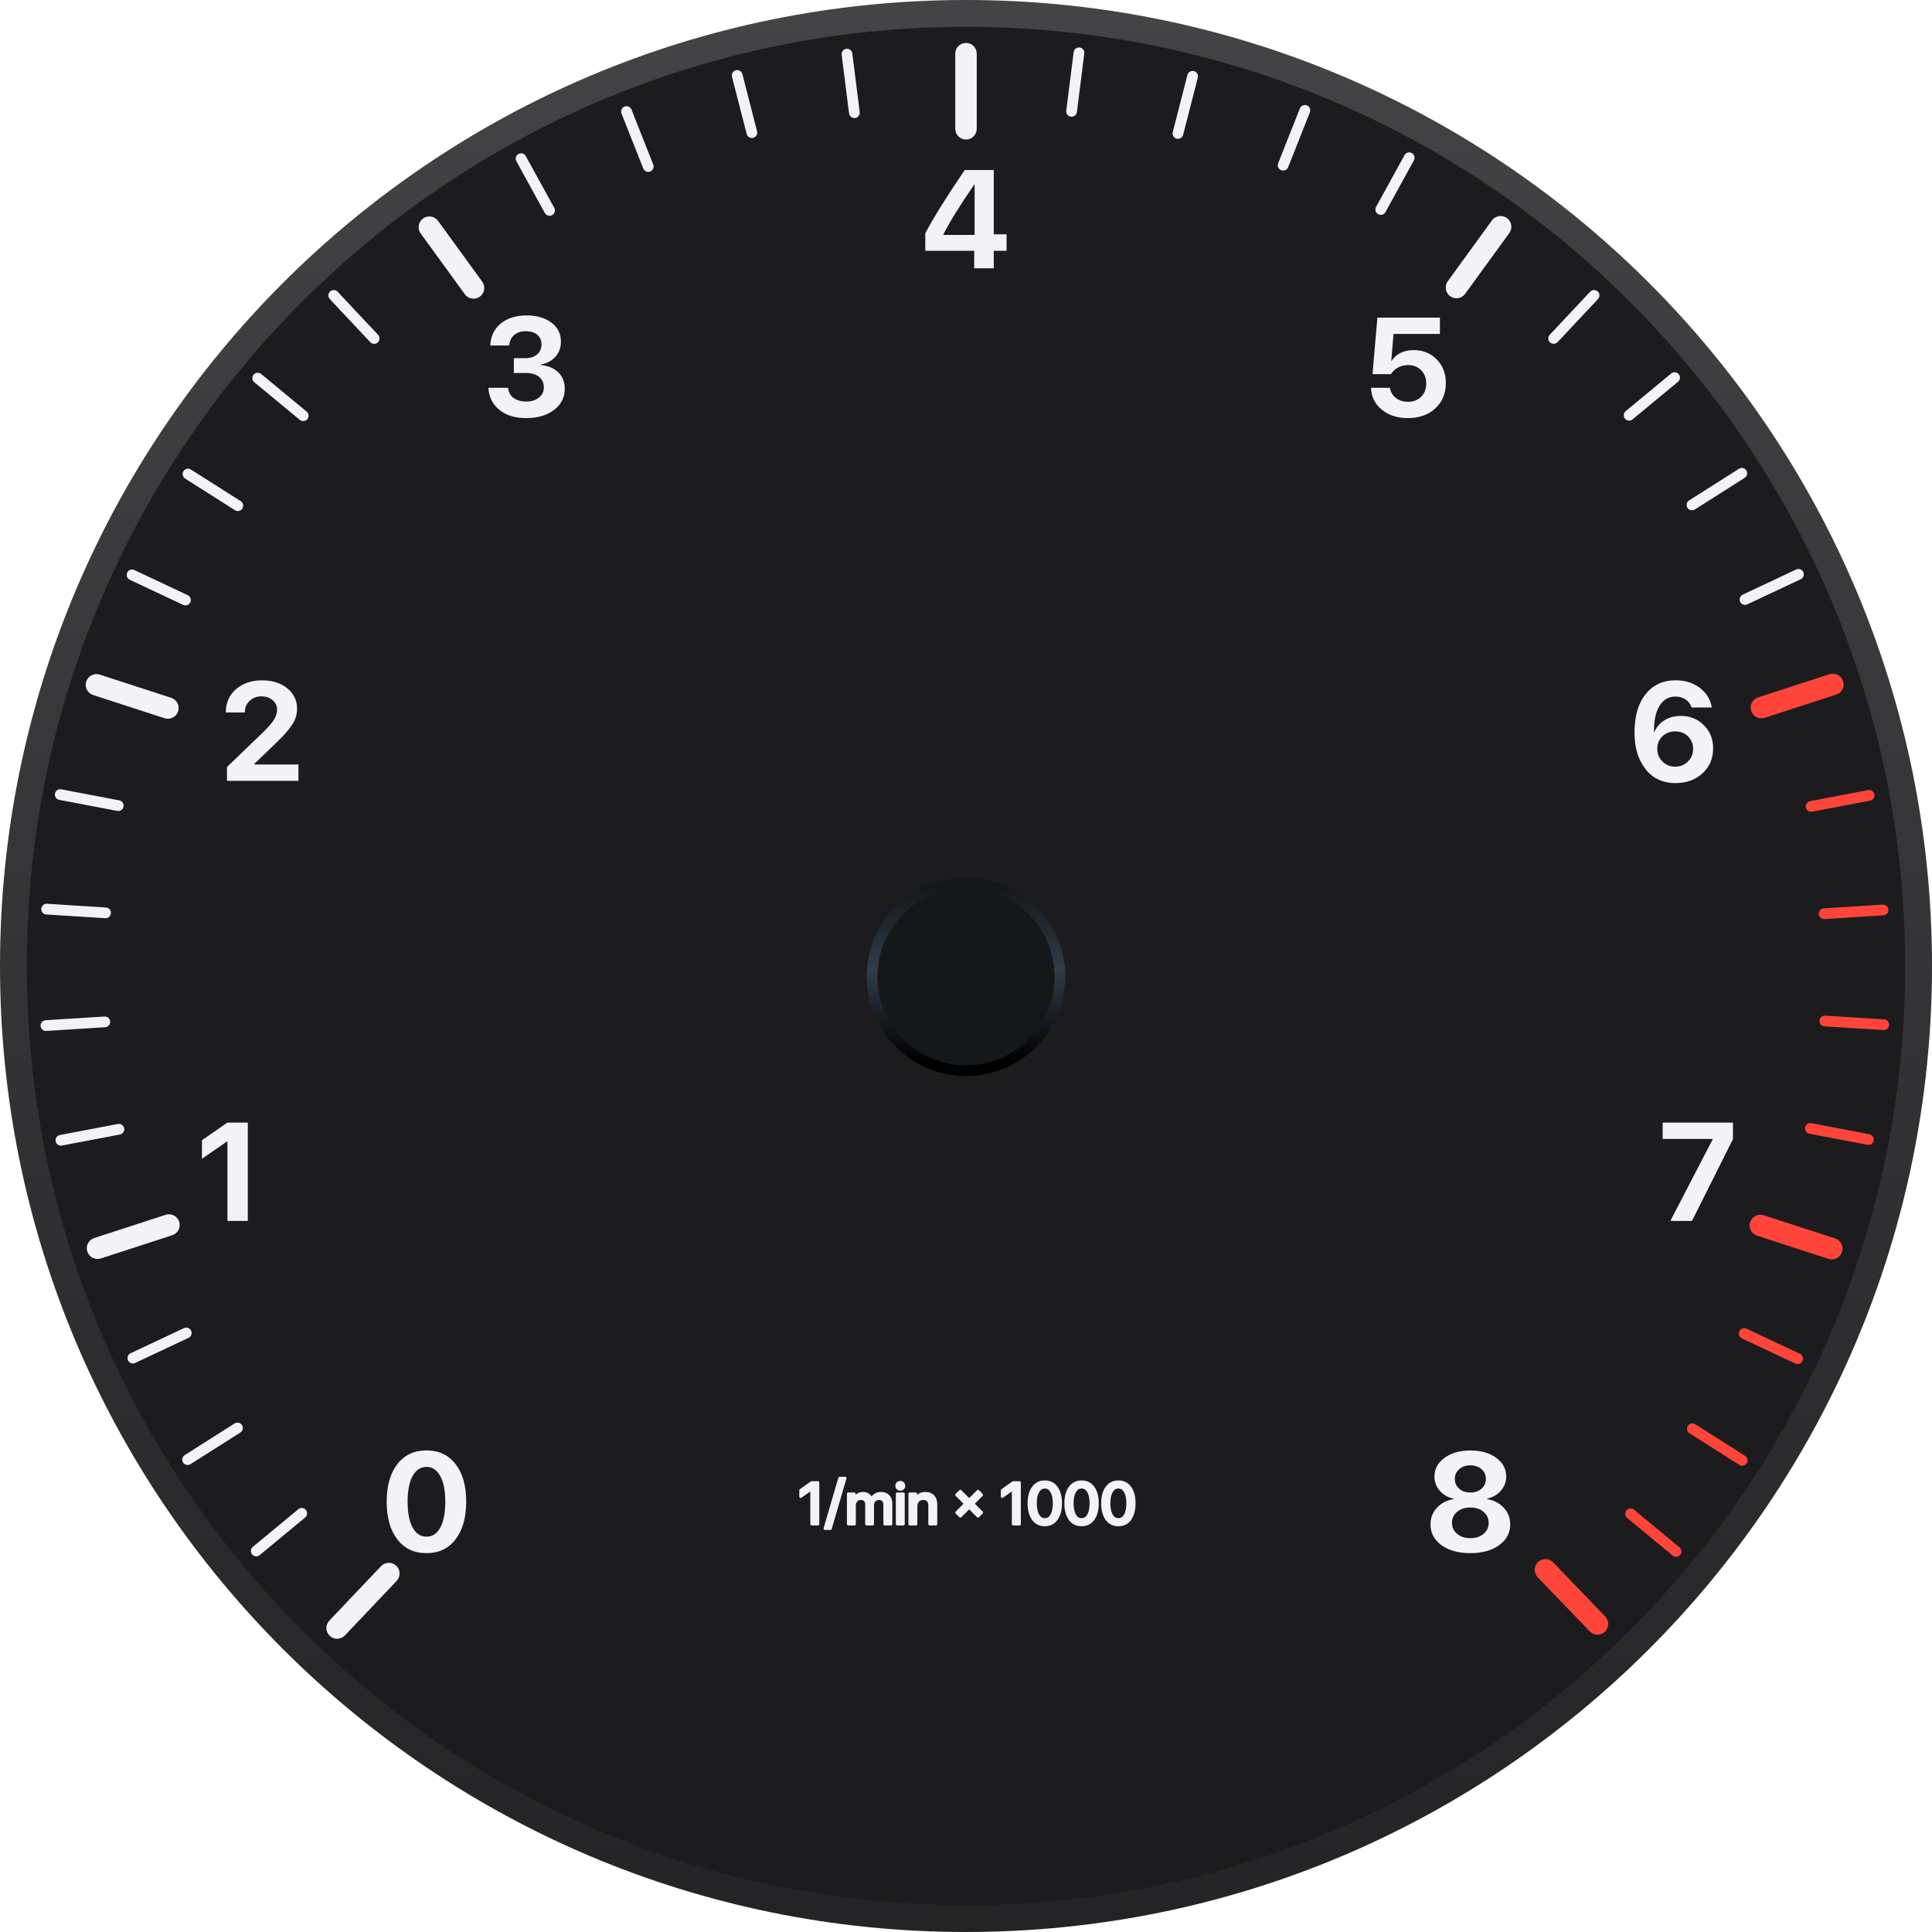
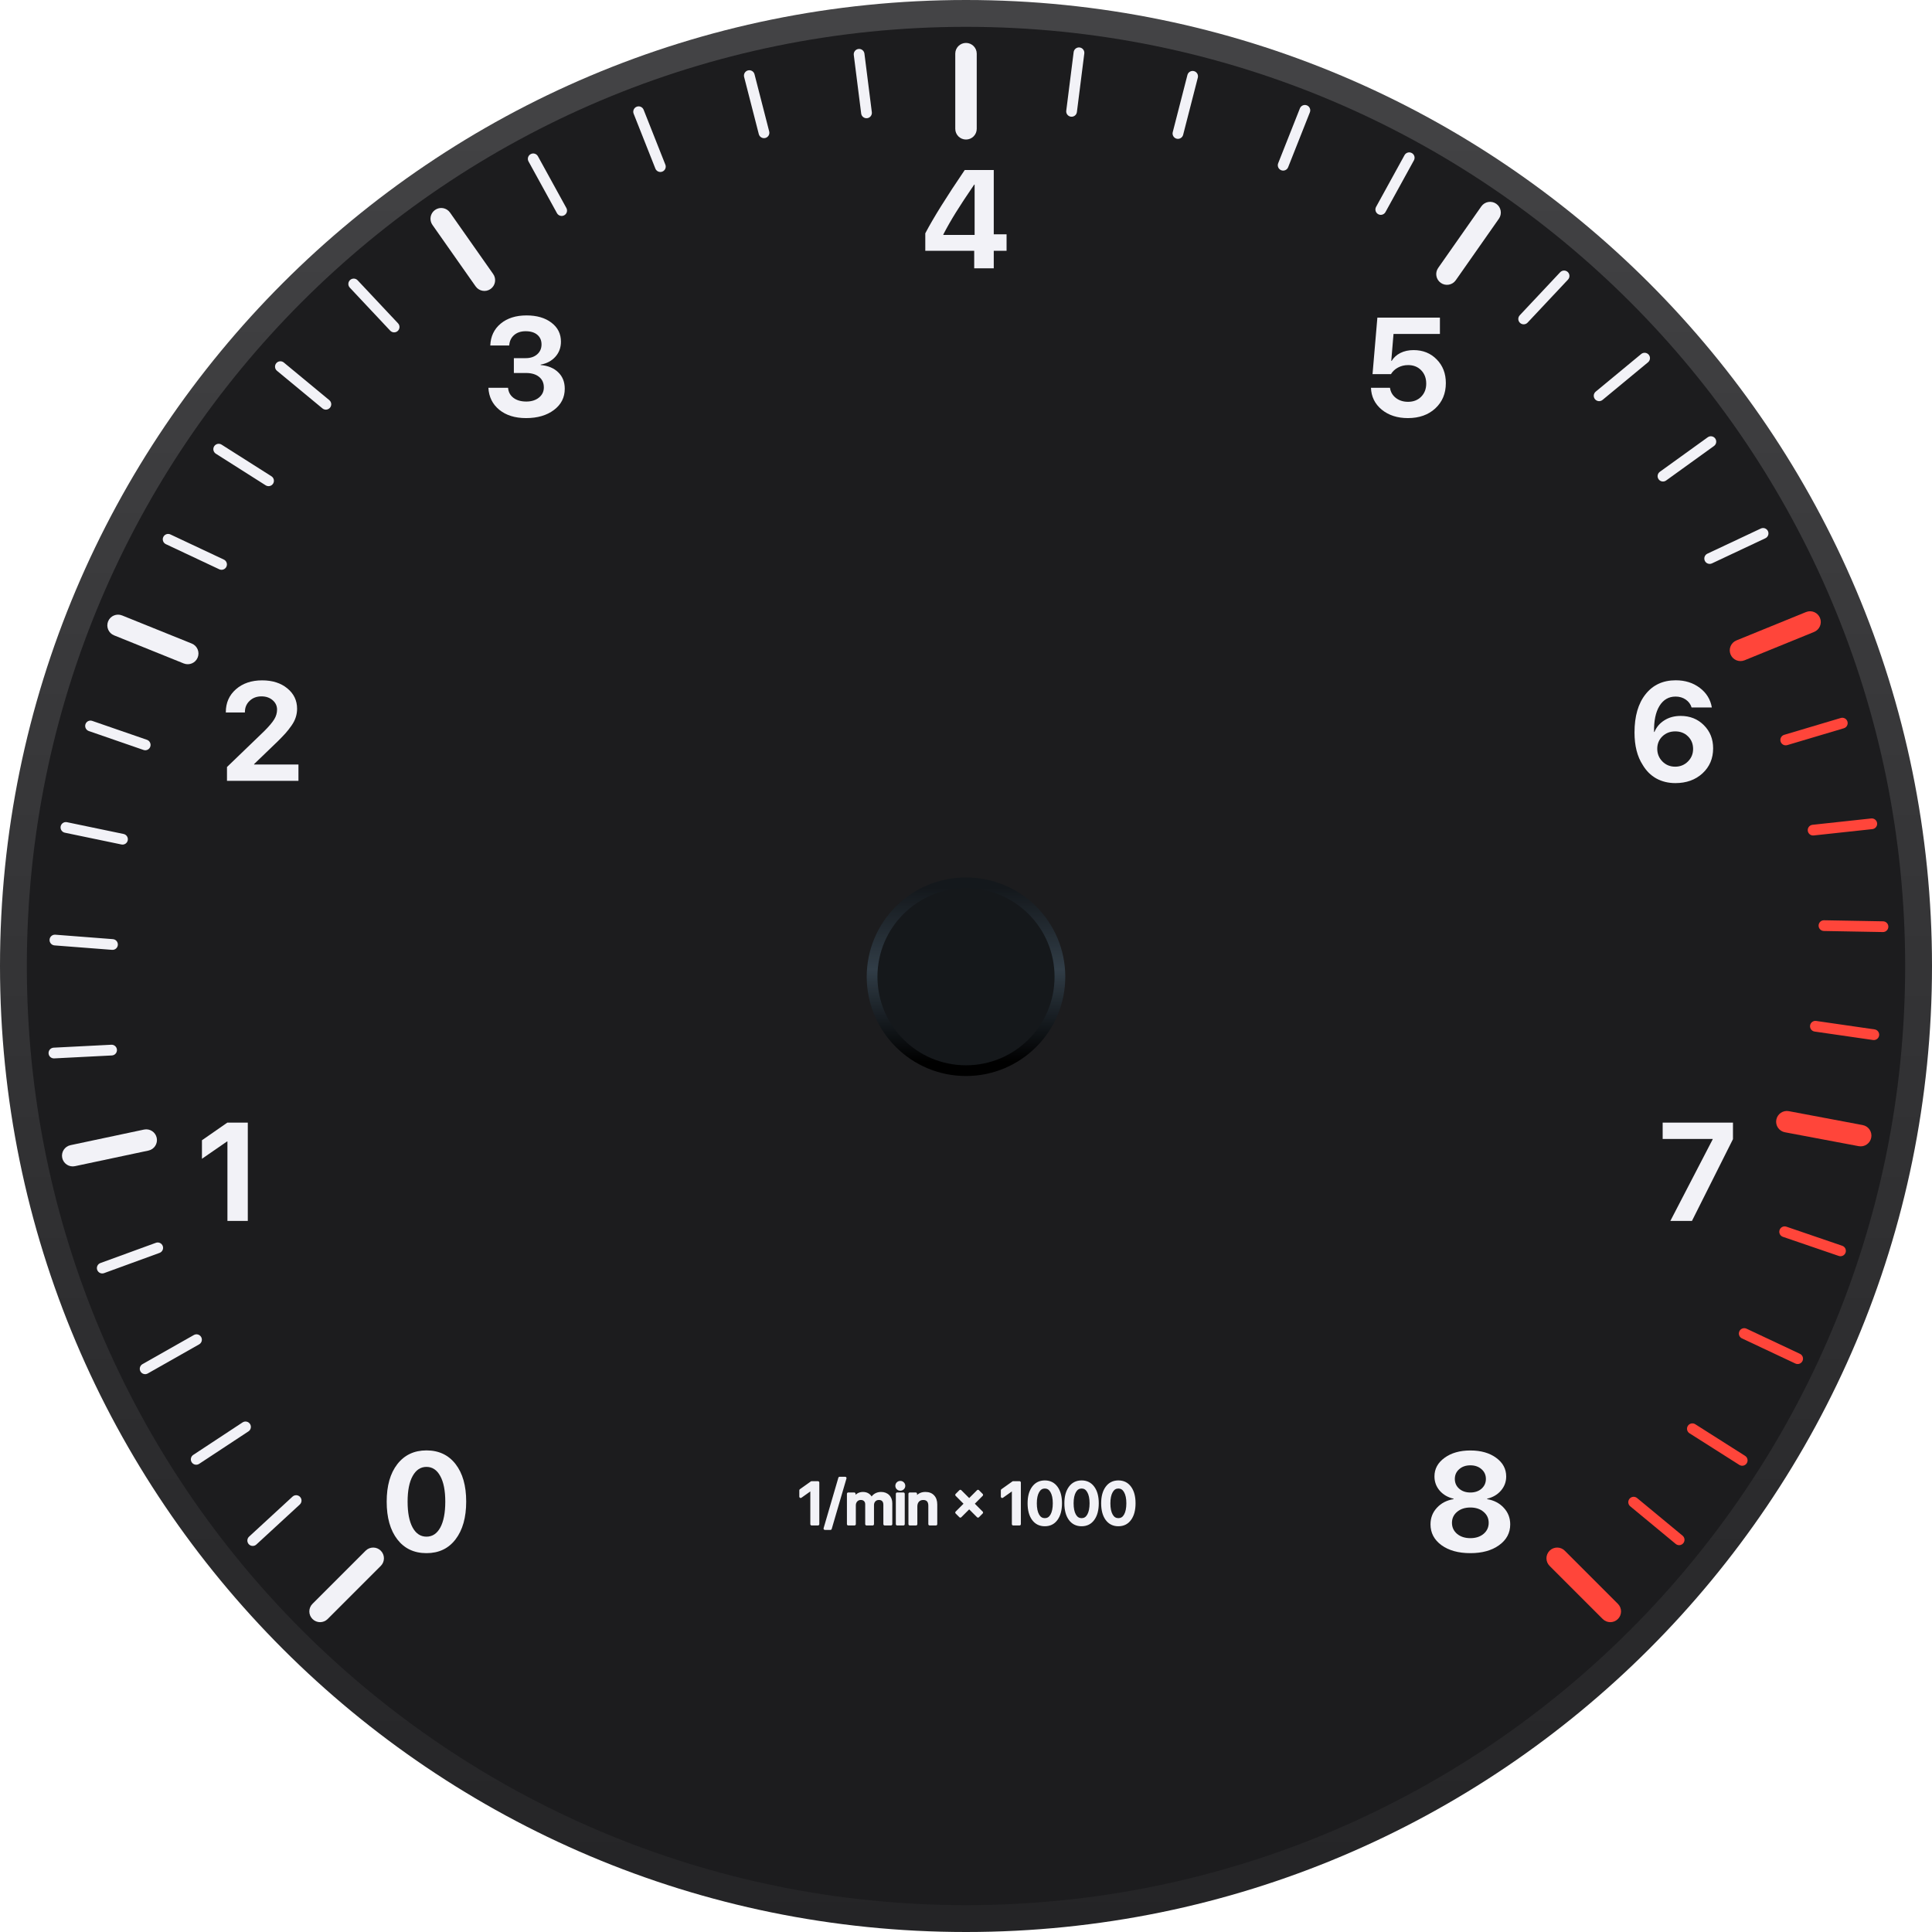
<svg xmlns="http://www.w3.org/2000/svg" width="720" height="720" viewBox="0 0 720 720" fill="none">
  <circle cx="360" cy="360" r="360" fill="url(#paint0_linear_1_68)" />
  <circle cx="360" cy="360" r="350" fill="#1C1C1E" />
  <circle cx="360" cy="364" r="35" fill="#14181B" fill-opacity="0.9" stroke="url(#paint1_linear_1_68)" stroke-width="4" />
  <path d="M302.481 568V554.884H302.428L298.378 557.763V555.399L302.46 552.499H304.834V568H302.481ZM309.475 569.654H307.412L312.912 550.845H314.975L309.475 569.654ZM316.124 568V556.699H318.337V558.601H318.391C318.648 557.963 319.06 557.455 319.626 557.075C320.192 556.696 320.851 556.506 321.603 556.506C322.383 556.506 323.046 556.699 323.59 557.086C324.141 557.473 324.532 558.017 324.761 558.719H324.814C325.108 558.031 325.566 557.491 326.189 557.097C326.82 556.703 327.536 556.506 328.338 556.506C329.455 556.506 330.35 556.846 331.023 557.526C331.697 558.207 332.033 559.109 332.033 560.233V568H329.702V560.792C329.702 560.062 329.512 559.496 329.133 559.095C328.76 558.694 328.23 558.493 327.543 558.493C326.855 558.493 326.293 558.722 325.856 559.181C325.427 559.639 325.212 560.226 325.212 560.942V568H322.935V560.62C322.935 559.968 322.741 559.453 322.354 559.073C321.968 558.687 321.449 558.493 320.797 558.493C320.109 558.493 319.544 558.733 319.1 559.213C318.663 559.686 318.444 560.287 318.444 561.018V568H316.124ZM334.354 568V556.699H336.674V568H334.354ZM336.47 554.658C336.205 554.916 335.886 555.045 335.514 555.045C335.141 555.045 334.823 554.916 334.558 554.658C334.3 554.4 334.171 554.089 334.171 553.724C334.171 553.351 334.3 553.036 334.558 552.778C334.823 552.521 335.141 552.392 335.514 552.392C335.893 552.392 336.212 552.521 336.47 552.778C336.735 553.036 336.867 553.351 336.867 553.724C336.867 554.089 336.735 554.4 336.47 554.658ZM339.048 568V556.699H341.261V558.59H341.314C341.63 557.931 342.088 557.419 342.689 557.054C343.291 556.688 344.018 556.506 344.87 556.506C346.109 556.506 347.072 556.878 347.76 557.623C348.447 558.361 348.791 559.381 348.791 560.685V568H346.46V561.136C346.46 560.276 346.256 559.625 345.848 559.181C345.447 558.729 344.849 558.504 344.054 558.504C343.237 558.504 342.586 558.769 342.099 559.299C341.612 559.829 341.368 560.534 341.368 561.415V568H339.048ZM361.188 561.791L357.89 565.078L356.493 563.682L359.78 560.395L356.493 557.097L357.89 555.7L361.188 558.987L364.475 555.7L365.86 557.097L362.584 560.395L365.86 563.682L364.475 565.078L361.188 561.791ZM377.591 568V554.884H377.537L373.487 557.763V555.399L377.569 552.499H379.943V568H377.591ZM393.704 566.12C392.666 567.567 391.223 568.29 389.375 568.29C387.527 568.29 386.077 567.57 385.024 566.131C383.979 564.684 383.456 562.718 383.456 560.233C383.456 557.77 383.982 555.818 385.035 554.379C386.088 552.932 387.535 552.209 389.375 552.209C391.215 552.209 392.659 552.929 393.704 554.368C394.75 555.8 395.272 557.752 395.272 560.223C395.272 562.708 394.75 564.674 393.704 566.12ZM386.808 564.67C387.416 565.737 388.272 566.271 389.375 566.271C390.478 566.271 391.33 565.737 391.932 564.67C392.54 563.596 392.845 562.117 392.845 560.233C392.845 558.371 392.537 556.907 391.921 555.84C391.312 554.766 390.464 554.229 389.375 554.229C388.286 554.229 387.434 554.766 386.818 555.84C386.202 556.914 385.895 558.379 385.895 560.233C385.895 562.117 386.199 563.596 386.808 564.67ZM407.411 566.12C406.373 567.567 404.93 568.29 403.082 568.29C401.234 568.29 399.784 567.57 398.731 566.131C397.686 564.684 397.163 562.718 397.163 560.233C397.163 557.77 397.689 555.818 398.742 554.379C399.795 552.932 401.242 552.209 403.082 552.209C404.923 552.209 406.366 552.929 407.411 554.368C408.457 555.8 408.979 557.752 408.979 560.223C408.979 562.708 408.457 564.674 407.411 566.12ZM400.515 564.67C401.123 565.737 401.979 566.271 403.082 566.271C404.185 566.271 405.037 565.737 405.639 564.67C406.247 563.596 406.552 562.117 406.552 560.233C406.552 558.371 406.244 556.907 405.628 555.84C405.019 554.766 404.171 554.229 403.082 554.229C401.993 554.229 401.141 554.766 400.525 555.84C399.91 556.914 399.602 558.379 399.602 560.233C399.602 562.117 399.906 563.596 400.515 564.67ZM421.118 566.12C420.08 567.567 418.637 568.29 416.789 568.29C414.941 568.29 413.491 567.57 412.438 566.131C411.393 564.684 410.87 562.718 410.87 560.233C410.87 557.77 411.396 555.818 412.449 554.379C413.502 552.932 414.949 552.209 416.789 552.209C418.63 552.209 420.073 552.929 421.118 554.368C422.164 555.8 422.687 557.752 422.687 560.223C422.687 562.708 422.164 564.674 421.118 566.12ZM414.222 564.67C414.83 565.737 415.686 566.271 416.789 566.271C417.892 566.271 418.744 565.737 419.346 564.67C419.954 563.596 420.259 562.117 420.259 560.233C420.259 558.371 419.951 556.907 419.335 555.84C418.726 554.766 417.878 554.229 416.789 554.229C415.701 554.229 414.848 554.766 414.232 555.84C413.617 556.914 413.309 558.379 413.309 560.233C413.309 562.117 413.613 563.596 414.222 564.67Z" fill="#F2F2F7" />
  <path d="M302.481 568H301.981C301.981 568.276 302.205 568.5 302.481 568.5V568ZM302.481 554.884H302.981C302.981 554.608 302.758 554.384 302.481 554.384V554.884ZM302.428 554.884V554.384C302.324 554.384 302.223 554.416 302.138 554.476L302.428 554.884ZM298.378 557.763H297.878C297.878 557.95 297.982 558.121 298.149 558.207C298.315 558.293 298.515 558.279 298.668 558.17L298.378 557.763ZM298.378 555.399L298.088 554.992C297.956 555.086 297.878 555.237 297.878 555.399H298.378ZM302.46 552.499V551.999C302.356 551.999 302.255 552.031 302.17 552.091L302.46 552.499ZM304.834 552.499H305.334C305.334 552.223 305.11 551.999 304.834 551.999V552.499ZM304.834 568V568.5C305.11 568.5 305.334 568.276 305.334 568H304.834ZM302.981 568V554.884H301.981V568H302.981ZM302.481 554.384H302.428V555.384H302.481V554.384ZM302.138 554.476L298.088 557.355L298.668 558.17L302.717 555.291L302.138 554.476ZM298.878 557.763V555.399H297.878V557.763H298.878ZM298.668 555.807L302.75 552.907L302.17 552.091L298.088 554.992L298.668 555.807ZM302.46 552.999H304.834V551.999H302.46V552.999ZM304.334 552.499V568H305.334V552.499H304.334ZM304.834 567.5H302.481V568.5H304.834V567.5ZM309.475 569.654V570.154C309.697 570.154 309.892 570.008 309.955 569.795L309.475 569.654ZM307.412 569.654L306.932 569.514C306.888 569.665 306.918 569.828 307.012 569.954C307.106 570.08 307.255 570.154 307.412 570.154V569.654ZM312.912 550.845V550.345C312.69 550.345 312.495 550.491 312.432 550.704L312.912 550.845ZM314.975 550.845L315.455 550.985C315.499 550.834 315.469 550.671 315.375 550.545C315.28 550.419 315.132 550.345 314.975 550.345V550.845ZM309.475 569.154H307.412V570.154H309.475V569.154ZM307.892 569.795L313.392 550.985L312.432 550.704L306.932 569.514L307.892 569.795ZM312.912 551.345H314.975V550.345H312.912V551.345ZM314.495 550.704L308.995 569.514L309.955 569.795L315.455 550.985L314.495 550.704ZM316.124 568H315.624C315.624 568.276 315.848 568.5 316.124 568.5V568ZM316.124 556.699V556.199C315.848 556.199 315.624 556.423 315.624 556.699H316.124ZM318.337 556.699H318.837C318.837 556.423 318.613 556.199 318.337 556.199V556.699ZM318.337 558.601H317.837C317.837 558.877 318.061 559.101 318.337 559.101V558.601ZM318.391 558.601V559.101C318.594 559.101 318.778 558.977 318.854 558.788L318.391 558.601ZM319.626 557.075L319.347 556.66L319.626 557.075ZM323.59 557.086L323.3 557.494L323.303 557.495L323.59 557.086ZM324.761 558.719L324.285 558.874C324.353 559.08 324.544 559.219 324.761 559.219V558.719ZM324.814 558.719V559.219C325.015 559.219 325.196 559.099 325.274 558.915L324.814 558.719ZM326.189 557.097L325.924 556.673L325.922 556.674L326.189 557.097ZM332.033 568V568.5C332.309 568.5 332.533 568.276 332.533 568H332.033ZM329.702 568H329.202C329.202 568.276 329.426 568.5 329.702 568.5V568ZM329.133 559.095L328.766 559.435L328.77 559.438L329.133 559.095ZM325.856 559.181L325.494 558.836L325.492 558.839L325.856 559.181ZM325.212 568V568.5C325.488 568.5 325.712 568.276 325.712 568H325.212ZM322.935 568H322.435C322.435 568.276 322.658 568.5 322.935 568.5V568ZM322.354 559.073L322.001 559.427L322.004 559.43L322.354 559.073ZM319.1 559.213L318.733 558.873L318.732 558.874L319.1 559.213ZM318.444 568V568.5C318.72 568.5 318.944 568.276 318.944 568H318.444ZM316.624 568V556.699H315.624V568H316.624ZM316.124 557.199H318.337V556.199H316.124V557.199ZM317.837 556.699V558.601H318.837V556.699H317.837ZM318.337 559.101H318.391V558.101H318.337V559.101ZM318.854 558.788C319.075 558.242 319.423 557.814 319.905 557.49L319.347 556.66C318.698 557.096 318.222 557.684 317.927 558.413L318.854 558.788ZM319.905 557.49C320.379 557.172 320.939 557.006 321.603 557.006V556.006C320.762 556.006 320.004 556.219 319.347 556.66L319.905 557.49ZM321.603 557.006C322.297 557.006 322.854 557.177 323.3 557.494L323.879 556.678C323.237 556.222 322.469 556.006 321.603 556.006V557.006ZM323.303 557.495C323.757 557.814 324.086 558.265 324.285 558.874L325.236 558.564C324.977 557.769 324.526 557.131 323.877 556.677L323.303 557.495ZM324.761 559.219H324.814V558.219H324.761V559.219ZM325.274 558.915C325.529 558.319 325.921 557.858 326.457 557.519L325.922 556.674C325.212 557.123 324.687 557.743 324.355 558.522L325.274 558.915ZM326.454 557.521C326.999 557.18 327.622 557.006 328.338 557.006V556.006C327.45 556.006 326.64 556.225 325.924 556.673L326.454 557.521ZM328.338 557.006C329.346 557.006 330.104 557.309 330.668 557.878L331.379 557.175C330.596 556.384 329.564 556.006 328.338 556.006V557.006ZM330.668 557.878C331.233 558.449 331.533 559.216 331.533 560.233H332.533C332.533 559.002 332.161 557.965 331.379 557.175L330.668 557.878ZM331.533 560.233V568H332.533V560.233H331.533ZM332.033 567.5H329.702V568.5H332.033V567.5ZM330.202 568V560.792H329.202V568H330.202ZM330.202 560.792C330.202 559.976 329.989 559.272 329.496 558.751L328.77 559.438C329.036 559.72 329.202 560.147 329.202 560.792H330.202ZM329.499 558.755C329.009 558.227 328.331 557.993 327.543 557.993V558.993C328.129 558.993 328.512 559.161 328.766 559.435L329.499 558.755ZM327.543 557.993C326.732 557.993 326.034 558.269 325.495 558.836L326.218 559.526C326.552 559.175 326.979 558.993 327.543 558.993V557.993ZM325.492 558.839C324.963 559.403 324.712 560.118 324.712 560.942H325.712C325.712 560.334 325.891 559.875 326.221 559.523L325.492 558.839ZM324.712 560.942V568H325.712V560.942H324.712ZM325.212 567.5H322.935V568.5H325.212V567.5ZM323.435 568V560.62H322.435V568H323.435ZM323.435 560.62C323.435 559.863 323.206 559.209 322.705 558.716L322.004 559.43C322.276 559.697 322.435 560.073 322.435 560.62H323.435ZM322.708 558.72C322.21 558.222 321.554 557.993 320.797 557.993V558.993C321.343 558.993 321.726 559.152 322.001 559.427L322.708 558.72ZM320.797 557.993C319.978 557.993 319.277 558.285 318.733 558.873L319.467 559.552C319.811 559.181 320.241 558.993 320.797 558.993V557.993ZM318.732 558.874C318.199 559.451 317.944 560.18 317.944 561.018H318.944C318.944 560.395 319.127 559.92 319.467 559.552L318.732 558.874ZM317.944 561.018V568H318.944V561.018H317.944ZM318.444 567.5H316.124V568.5H318.444V567.5ZM334.354 568H333.854C333.854 568.276 334.077 568.5 334.354 568.5V568ZM334.354 556.699V556.199C334.077 556.199 333.854 556.423 333.854 556.699H334.354ZM336.674 556.699H337.174C337.174 556.423 336.95 556.199 336.674 556.199V556.699ZM336.674 568V568.5C336.95 568.5 337.174 568.276 337.174 568H336.674ZM334.558 554.658L334.204 555.012L334.209 555.017L334.558 554.658ZM334.558 552.778L334.209 552.42L334.204 552.425L334.558 552.778ZM336.47 552.778L336.116 553.132L336.121 553.137L336.47 552.778ZM334.854 568V556.699H333.854V568H334.854ZM334.354 557.199H336.674V556.199H334.354V557.199ZM336.174 556.699V568H337.174V556.699H336.174ZM336.674 567.5H334.354V568.5H336.674V567.5ZM336.121 554.3C335.95 554.466 335.757 554.545 335.514 554.545V555.545C336.015 555.545 336.459 555.366 336.818 555.017L336.121 554.3ZM335.514 554.545C335.27 554.545 335.077 554.466 334.906 554.3L334.209 555.017C334.568 555.366 335.012 555.545 335.514 555.545V554.545ZM334.911 554.305C334.747 554.141 334.671 553.957 334.671 553.724H333.671C333.671 554.221 333.852 554.66 334.204 555.012L334.911 554.305ZM334.671 553.724C334.671 553.481 334.749 553.294 334.911 553.132L334.204 552.425C333.85 552.779 333.671 553.222 333.671 553.724H334.671ZM334.906 553.137C335.077 552.97 335.27 552.892 335.514 552.892V551.892C335.012 551.892 334.568 552.071 334.209 552.42L334.906 553.137ZM335.514 552.892C335.767 552.892 335.956 552.972 336.116 553.132L336.823 552.425C336.467 552.069 336.02 551.892 335.514 551.892V552.892ZM336.121 553.137C336.288 553.3 336.367 553.485 336.367 553.724H337.367C337.367 553.217 337.181 552.773 336.818 552.42L336.121 553.137ZM336.367 553.724C336.367 553.952 336.291 554.135 336.121 554.3L336.818 555.017C337.179 554.666 337.367 554.226 337.367 553.724H336.367ZM339.048 568H338.548C338.548 568.276 338.772 568.5 339.048 568.5V568ZM339.048 556.699V556.199C338.772 556.199 338.548 556.423 338.548 556.699H339.048ZM341.261 556.699H341.761C341.761 556.423 341.537 556.199 341.261 556.199V556.699ZM341.261 558.59H340.761C340.761 558.866 340.985 559.09 341.261 559.09V558.59ZM341.314 558.59V559.09C341.507 559.09 341.682 558.979 341.766 558.806L341.314 558.59ZM347.76 557.623L347.392 557.962L347.394 557.964L347.76 557.623ZM348.791 568V568.5C349.067 568.5 349.291 568.276 349.291 568H348.791ZM346.46 568H345.96C345.96 568.276 346.184 568.5 346.46 568.5V568ZM345.848 559.181L345.474 559.513L345.48 559.519L345.848 559.181ZM341.368 568V568.5C341.644 568.5 341.868 568.276 341.868 568H341.368ZM339.548 568V556.699H338.548V568H339.548ZM339.048 557.199H341.261V556.199H339.048V557.199ZM340.761 556.699V558.59H341.761V556.699H340.761ZM341.261 559.09H341.314V558.09H341.261V559.09ZM341.766 558.806C342.04 558.231 342.434 557.794 342.949 557.481L342.43 556.626C341.742 557.044 341.219 557.631 340.863 558.374L341.766 558.806ZM342.949 557.481C343.457 557.172 344.09 557.006 344.87 557.006V556.006C343.946 556.006 343.125 556.204 342.43 556.626L342.949 557.481ZM344.87 557.006C346.003 557.006 346.82 557.342 347.392 557.962L348.127 557.284C347.324 556.414 346.215 556.006 344.87 556.006V557.006ZM347.394 557.964C347.972 558.584 348.291 559.469 348.291 560.685H349.291C349.291 559.293 348.922 558.137 348.126 557.282L347.394 557.964ZM348.291 560.685V568H349.291V560.685H348.291ZM348.791 567.5H346.46V568.5H348.791V567.5ZM346.96 568V561.136H345.96V568H346.96ZM346.96 561.136C346.96 560.204 346.739 559.411 346.216 558.842L345.48 559.519C345.773 559.838 345.96 560.349 345.96 561.136H346.96ZM346.221 558.848C345.698 558.259 344.944 558.004 344.054 558.004V559.004C344.754 559.004 345.196 559.2 345.474 559.513L346.221 558.848ZM344.054 558.004C343.118 558.004 342.325 558.313 341.73 558.961L342.467 559.637C342.846 559.225 343.356 559.004 344.054 559.004V558.004ZM341.73 558.961C341.141 559.602 340.868 560.438 340.868 561.415H341.868C341.868 560.63 342.083 560.055 342.467 559.637L341.73 558.961ZM340.868 561.415V568H341.868V561.415H340.868ZM341.368 567.5H339.048V568.5H341.368V567.5ZM361.188 561.791L361.541 561.437C361.346 561.242 361.03 561.242 360.835 561.437L361.188 561.791ZM357.89 565.078L357.536 565.432C357.731 565.627 358.047 565.627 358.243 565.432L357.89 565.078ZM356.493 563.682L356.14 563.328C355.944 563.523 355.944 563.84 356.14 564.035L356.493 563.682ZM359.78 560.395L360.134 560.748C360.329 560.553 360.329 560.237 360.134 560.042L359.78 560.395ZM356.493 557.097L356.14 556.743C355.945 556.938 355.944 557.254 356.139 557.45L356.493 557.097ZM357.89 555.7L358.243 555.346C358.047 555.151 357.731 555.152 357.536 555.347L357.89 555.7ZM361.188 558.987L360.835 559.341C361.03 559.536 361.346 559.536 361.541 559.341L361.188 558.987ZM364.475 555.7L364.83 555.348C364.736 555.254 364.609 555.2 364.476 555.2C364.343 555.2 364.215 555.253 364.121 555.347L364.475 555.7ZM365.86 557.097L366.215 557.449C366.409 557.254 366.409 556.94 366.215 556.744L365.86 557.097ZM362.584 560.395L362.229 560.042C362.035 560.237 362.036 560.553 362.23 560.748L362.584 560.395ZM365.86 563.682L366.215 564.034C366.409 563.839 366.409 563.523 366.214 563.329L365.86 563.682ZM364.475 565.078L364.121 565.432C364.215 565.526 364.343 565.578 364.476 565.578C364.609 565.578 364.736 565.525 364.83 565.43L364.475 565.078ZM360.835 561.437L357.537 564.724L358.243 565.432L361.54 562.145L360.835 561.437ZM358.243 564.725L356.847 563.328L356.14 564.035L357.536 565.432L358.243 564.725ZM356.847 564.035L360.134 560.748L359.427 560.041L356.14 563.328L356.847 564.035ZM360.134 560.042L356.847 556.744L356.139 557.45L359.426 560.748L360.134 560.042ZM356.847 557.45L358.243 556.054L357.536 555.347L356.14 556.743L356.847 557.45ZM357.537 556.054L360.835 559.341L361.54 558.633L358.243 555.346L357.537 556.054ZM361.541 559.341L364.828 556.054L364.121 555.347L360.834 558.634L361.541 559.341ZM364.12 556.052L365.505 557.449L366.215 556.744L364.83 555.348L364.12 556.052ZM365.506 556.744L362.229 560.042L362.939 560.747L366.215 557.449L365.506 556.744ZM362.23 560.748L365.506 564.035L366.214 563.329L362.938 560.042L362.23 560.748ZM365.505 563.329L364.12 564.726L364.83 565.43L366.215 564.034L365.505 563.329ZM364.828 564.725L361.541 561.437L360.834 562.145L364.121 565.432L364.828 564.725ZM377.591 568H377.091C377.091 568.276 377.315 568.5 377.591 568.5V568ZM377.591 554.884H378.091C378.091 554.608 377.867 554.384 377.591 554.384V554.884ZM377.537 554.884V554.384C377.433 554.384 377.332 554.416 377.247 554.476L377.537 554.884ZM373.487 557.763H372.987C372.987 557.95 373.092 558.121 373.258 558.207C373.424 558.293 373.625 558.279 373.777 558.17L373.487 557.763ZM373.487 555.399L373.198 554.992C373.066 555.086 372.987 555.237 372.987 555.399H373.487ZM377.569 552.499V551.999C377.466 551.999 377.364 552.031 377.28 552.091L377.569 552.499ZM379.943 552.499H380.443C380.443 552.223 380.22 551.999 379.943 551.999V552.499ZM379.943 568V568.5C380.22 568.5 380.443 568.276 380.443 568H379.943ZM378.091 568V554.884H377.091V568H378.091ZM377.591 554.384H377.537V555.384H377.591V554.384ZM377.247 554.476L373.198 557.355L373.777 558.17L377.827 555.291L377.247 554.476ZM373.987 557.763V555.399H372.987V557.763H373.987ZM373.777 555.807L377.859 552.907L377.28 552.091L373.198 554.992L373.777 555.807ZM377.569 552.999H379.943V551.999H377.569V552.999ZM379.443 552.499V568H380.443V552.499H379.443ZM379.943 567.5H377.591V568.5H379.943V567.5ZM393.704 566.12L393.299 565.827L393.298 565.829L393.704 566.12ZM385.024 566.131L384.619 566.424L384.621 566.426L385.024 566.131ZM385.035 554.379L385.439 554.674L385.439 554.673L385.035 554.379ZM393.704 554.368L393.3 554.662L393.3 554.663L393.704 554.368ZM386.808 564.67L386.373 564.916L386.373 564.918L386.808 564.67ZM391.932 564.67L391.497 564.423L391.496 564.424L391.932 564.67ZM391.921 555.84L391.486 556.086L391.488 556.09L391.921 555.84ZM393.298 565.829C392.358 567.139 391.069 567.79 389.375 567.79V568.79C391.377 568.79 392.974 567.995 394.11 566.412L393.298 565.829ZM389.375 567.79C387.68 567.79 386.383 567.141 385.428 565.836L384.621 566.426C385.772 568 387.375 568.79 389.375 568.79V567.79ZM385.43 565.838C384.466 564.504 383.956 562.653 383.956 560.233H382.956C382.956 562.783 383.492 564.864 384.619 566.424L385.43 565.838ZM383.956 560.233C383.956 557.836 384.469 556.001 385.439 554.674L384.632 554.084C383.496 555.636 382.956 557.703 382.956 560.233H383.956ZM385.439 554.673C386.395 553.36 387.689 552.709 389.375 552.709V551.709C387.38 551.709 385.781 552.504 384.631 554.085L385.439 554.673ZM389.375 552.709C391.062 552.709 392.352 553.357 393.3 554.662L394.109 554.074C392.965 552.5 391.369 551.709 389.375 551.709V552.709ZM393.3 554.663C394.263 555.982 394.772 557.817 394.772 560.223H395.772C395.772 557.687 395.236 555.619 394.108 554.073L393.3 554.663ZM394.772 560.223C394.772 562.643 394.263 564.493 393.299 565.827L394.109 566.413C395.236 564.854 395.772 562.773 395.772 560.223H394.772ZM386.373 564.918C387.059 566.119 388.069 566.771 389.375 566.771V565.771C388.475 565.771 387.774 565.355 387.242 564.422L386.373 564.918ZM389.375 566.771C390.681 566.771 391.689 566.119 392.367 564.915L391.496 564.424C390.971 565.355 390.274 565.771 389.375 565.771V566.771ZM392.367 564.916C393.035 563.738 393.345 562.162 393.345 560.233H392.345C392.345 562.072 392.046 563.454 391.497 564.423L392.367 564.916ZM393.345 560.233C393.345 558.325 393.031 556.762 392.354 555.59L391.488 556.09C392.043 557.052 392.345 558.418 392.345 560.233H393.345ZM392.356 555.593C391.673 554.388 390.671 553.729 389.375 553.729V554.729C390.256 554.729 390.952 555.143 391.486 556.086L392.356 555.593ZM389.375 553.729C388.08 553.729 387.075 554.387 386.385 555.591L387.252 556.089C387.794 555.144 388.493 554.729 389.375 554.729V553.729ZM386.385 555.591C385.709 556.77 385.395 558.332 385.395 560.233H386.395C386.395 558.426 386.696 557.058 387.252 556.089L386.385 555.591ZM385.395 560.233C385.395 562.162 385.705 563.738 386.373 564.916L387.243 564.423C386.693 563.454 386.395 562.072 386.395 560.233H385.395ZM407.411 566.12L407.006 565.827L407.005 565.829L407.411 566.12ZM398.731 566.131L398.326 566.424L398.328 566.426L398.731 566.131ZM398.742 554.379L399.146 554.674L399.146 554.673L398.742 554.379ZM407.411 554.368L407.007 554.662L407.007 554.663L407.411 554.368ZM400.515 564.67L400.08 564.916L400.08 564.918L400.515 564.67ZM405.639 564.67L405.204 564.423L405.203 564.424L405.639 564.67ZM405.628 555.84L405.193 556.086L405.195 556.09L405.628 555.84ZM407.005 565.829C406.065 567.139 404.776 567.79 403.082 567.79V568.79C405.084 568.79 406.681 567.995 407.817 566.412L407.005 565.829ZM403.082 567.79C401.387 567.79 400.09 567.141 399.135 565.836L398.328 566.426C399.479 568 401.082 568.79 403.082 568.79V567.79ZM399.137 565.838C398.173 564.504 397.663 562.653 397.663 560.233H396.663C396.663 562.783 397.199 564.864 398.326 566.424L399.137 565.838ZM397.663 560.233C397.663 557.836 398.176 556.001 399.146 554.674L398.339 554.084C397.203 555.636 396.663 557.703 396.663 560.233H397.663ZM399.146 554.673C400.102 553.36 401.396 552.709 403.082 552.709V551.709C401.087 551.709 399.488 552.504 398.338 554.085L399.146 554.673ZM403.082 552.709C404.769 552.709 406.059 553.357 407.007 554.662L407.816 554.074C406.672 552.5 405.076 551.709 403.082 551.709V552.709ZM407.007 554.663C407.97 555.982 408.479 557.817 408.479 560.223H409.479C409.479 557.687 408.943 555.619 407.815 554.073L407.007 554.663ZM408.479 560.223C408.479 562.643 407.97 564.493 407.006 565.827L407.816 566.413C408.944 564.854 409.479 562.773 409.479 560.223H408.479ZM400.08 564.918C400.766 566.119 401.776 566.771 403.082 566.771V565.771C402.182 565.771 401.481 565.355 400.949 564.422L400.08 564.918ZM403.082 566.771C404.388 566.771 405.396 566.119 406.074 564.915L405.203 564.424C404.678 565.355 403.981 565.771 403.082 565.771V566.771ZM406.074 564.916C406.742 563.738 407.052 562.162 407.052 560.233H406.052C406.052 562.072 405.753 563.454 405.204 564.423L406.074 564.916ZM407.052 560.233C407.052 558.325 406.738 556.762 406.061 555.59L405.195 556.09C405.75 557.052 406.052 558.418 406.052 560.233H407.052ZM406.063 555.593C405.38 554.388 404.378 553.729 403.082 553.729V554.729C403.963 554.729 404.659 555.143 405.193 556.086L406.063 555.593ZM403.082 553.729C401.787 553.729 400.782 554.387 400.092 555.591L400.959 556.089C401.501 555.144 402.2 554.729 403.082 554.729V553.729ZM400.092 555.591C399.416 556.77 399.102 558.332 399.102 560.233H400.102C400.102 558.426 400.403 557.058 400.959 556.089L400.092 555.591ZM399.102 560.233C399.102 562.162 399.412 563.738 400.08 564.916L400.95 564.423C400.4 563.454 400.102 562.072 400.102 560.233H399.102ZM421.118 566.12L420.713 565.827L420.712 565.829L421.118 566.12ZM412.438 566.131L412.033 566.424L412.035 566.426L412.438 566.131ZM412.449 554.379L412.853 554.674L412.854 554.673L412.449 554.379ZM421.118 554.368L420.714 554.662L420.714 554.663L421.118 554.368ZM414.222 564.67L413.787 564.916L413.787 564.918L414.222 564.67ZM419.346 564.67L418.911 564.423L418.91 564.424L419.346 564.67ZM419.335 555.84L418.9 556.086L418.902 556.09L419.335 555.84ZM420.712 565.829C419.772 567.139 418.483 567.79 416.789 567.79V568.79C418.791 568.79 420.388 567.995 421.524 566.412L420.712 565.829ZM416.789 567.79C415.094 567.79 413.797 567.141 412.842 565.836L412.035 566.426C413.186 568 414.789 568.79 416.789 568.79V567.79ZM412.844 565.838C411.88 564.504 411.37 562.653 411.37 560.233H410.37C410.37 562.783 410.906 564.864 412.033 566.424L412.844 565.838ZM411.37 560.233C411.37 557.836 411.883 556.001 412.853 554.674L412.046 554.084C410.91 555.636 410.37 557.703 410.37 560.233H411.37ZM412.854 554.673C413.809 553.36 415.103 552.709 416.789 552.709V551.709C414.794 551.709 413.195 552.504 412.045 554.085L412.854 554.673ZM416.789 552.709C418.476 552.709 419.766 553.357 420.714 554.662L421.523 554.074C420.379 552.5 418.783 551.709 416.789 551.709V552.709ZM420.714 554.663C421.677 555.982 422.187 557.817 422.187 560.223H423.187C423.187 557.687 422.65 555.619 421.522 554.073L420.714 554.663ZM422.187 560.223C422.187 562.643 421.677 564.493 420.713 565.827L421.523 566.413C422.651 564.854 423.187 562.773 423.187 560.223H422.187ZM413.787 564.918C414.473 566.119 415.483 566.771 416.789 566.771V565.771C415.889 565.771 415.188 565.355 414.656 564.422L413.787 564.918ZM416.789 566.771C418.095 566.771 419.103 566.119 419.781 564.915L418.91 564.424C418.385 565.355 417.688 565.771 416.789 565.771V566.771ZM419.781 564.916C420.449 563.738 420.759 562.162 420.759 560.233H419.759C419.759 562.072 419.46 563.454 418.911 564.423L419.781 564.916ZM420.759 560.233C420.759 558.325 420.445 556.762 419.768 555.59L418.902 556.09C419.457 557.052 419.759 558.418 419.759 560.233H420.759ZM419.77 555.593C419.087 554.388 418.085 553.729 416.789 553.729V554.729C417.67 554.729 418.366 555.143 418.9 556.086L419.77 555.593ZM416.789 553.729C415.494 553.729 414.489 554.387 413.799 555.591L414.666 556.089C415.208 555.144 415.907 554.729 416.789 554.729V553.729ZM413.799 555.591C413.123 556.77 412.809 558.332 412.809 560.233H413.809C413.809 558.426 414.11 557.058 414.666 556.089L413.799 555.591ZM412.809 560.233C412.809 562.162 413.119 563.738 413.787 564.916L414.657 564.423C414.107 563.454 413.809 562.072 413.809 560.233H412.809Z" fill="#F2F2F7" />
  <path d="M363.059 100V93.475H344.828V86.949C347.807 81.262 352.708 73.399 359.529 63.361H370.346V87.33H375.119V93.475H370.346V100H363.059ZM351.557 87.356V87.559H363.211V68.795H363.059C360.232 72.925 357.964 76.37 356.254 79.129C354.544 81.871 352.979 84.613 351.557 87.356Z" fill="#F2F2F7" />
  <path d="M524.682 155.812C520.755 155.812 517.505 154.763 514.932 152.664C512.376 150.548 511.038 147.831 510.92 144.514H518.004C518.224 146.071 518.952 147.332 520.188 148.297C521.44 149.262 522.955 149.744 524.732 149.744C526.73 149.744 528.355 149.118 529.607 147.865C530.877 146.596 531.512 144.962 531.512 142.965C531.512 140.934 530.885 139.275 529.633 137.988C528.38 136.702 526.764 136.059 524.783 136.059C523.395 136.059 522.134 136.363 521 136.973C519.883 137.565 519.003 138.386 518.359 139.436H511.504L513.307 118.361H536.615V124.455H519.324L518.486 134.484H518.639C519.4 133.232 520.484 132.25 521.889 131.539C523.311 130.828 524.944 130.473 526.789 130.473C530.293 130.473 533.171 131.632 535.422 133.951C537.69 136.253 538.824 139.19 538.824 142.762C538.824 146.638 537.512 149.786 534.889 152.207C532.282 154.611 528.88 155.812 524.682 155.812Z" fill="#F2F2F7" />
  <path d="M191.502 139.004V133.469H195.945C197.689 133.469 199.102 132.995 200.186 132.047C201.269 131.099 201.811 129.872 201.811 128.365C201.811 126.859 201.294 125.665 200.262 124.785C199.229 123.888 197.773 123.439 195.895 123.439C194.117 123.439 192.678 123.922 191.578 124.887C190.478 125.852 189.877 127.138 189.775 128.746H182.717C182.852 125.344 184.147 122.627 186.602 120.596C189.056 118.564 192.264 117.549 196.225 117.549C200.05 117.549 203.139 118.446 205.492 120.24C207.862 122.035 209.047 124.396 209.047 127.324C209.047 129.542 208.353 131.421 206.965 132.961C205.577 134.501 203.749 135.475 201.48 135.881V136.033C204.24 136.27 206.423 137.176 208.031 138.75C209.656 140.307 210.469 142.347 210.469 144.869C210.469 148.136 209.123 150.777 206.432 152.791C203.757 154.805 200.296 155.812 196.047 155.812C191.934 155.812 188.607 154.78 186.068 152.715C183.546 150.65 182.192 147.916 182.006 144.514H189.344C189.462 146.071 190.122 147.315 191.324 148.246C192.543 149.177 194.151 149.643 196.148 149.643C198.061 149.643 199.627 149.152 200.846 148.17C202.064 147.188 202.674 145.927 202.674 144.387C202.674 142.711 202.081 141.399 200.896 140.451C199.712 139.486 198.087 139.004 196.021 139.004H191.502Z" fill="#F2F2F7" />
  <path d="M624.367 291.838C621.727 291.838 619.357 291.262 617.258 290.111C615.176 288.943 613.492 287.268 612.205 285.084C610.157 281.952 609.133 277.915 609.133 272.973C609.133 266.93 610.504 262.182 613.246 258.729C615.988 255.258 619.738 253.523 624.494 253.523C627.981 253.523 630.969 254.463 633.457 256.342C635.945 258.221 637.443 260.658 637.951 263.654H630.41C630.038 262.436 629.31 261.454 628.227 260.709C627.143 259.964 625.882 259.592 624.443 259.592C621.87 259.592 619.865 260.76 618.426 263.096C617.004 265.432 616.335 268.656 616.42 272.77H616.572C617.317 270.958 618.553 269.511 620.279 268.428C622.006 267.344 624.02 266.803 626.322 266.803C629.809 266.803 632.695 267.954 634.98 270.256C637.283 272.541 638.434 275.419 638.434 278.889C638.434 282.663 637.113 285.77 634.473 288.207C631.832 290.628 628.464 291.838 624.367 291.838ZM624.291 285.719C626.153 285.719 627.727 285.084 629.014 283.814C630.317 282.528 630.969 280.962 630.969 279.117C630.969 277.221 630.334 275.656 629.064 274.42C627.812 273.184 626.229 272.566 624.316 272.566C622.404 272.566 620.804 273.184 619.518 274.42C618.248 275.656 617.613 277.196 617.613 279.041C617.613 280.903 618.257 282.486 619.543 283.789C620.829 285.076 622.412 285.719 624.291 285.719Z" fill="#F2F2F7" />
  <path d="M84.158 265.381C84.158 261.911 85.411 259.076 87.916 256.875C90.438 254.658 93.697 253.549 97.691 253.549C101.534 253.549 104.665 254.548 107.086 256.545C109.507 258.525 110.717 261.056 110.717 264.137C110.717 265.237 110.548 266.303 110.209 267.336C109.887 268.352 109.363 269.376 108.635 270.408C107.924 271.424 107.204 272.346 106.477 273.176C105.749 273.988 104.801 274.979 103.633 276.146L94.695 284.754V284.906H111.225V291H84.59V285.846L98.402 272.541C100.264 270.679 101.534 269.181 102.211 268.047C102.905 266.913 103.252 265.711 103.252 264.441C103.252 263.053 102.702 261.885 101.602 260.938C100.501 259.99 99.113 259.516 97.438 259.516C95.66 259.516 94.188 260.074 93.019 261.191C91.852 262.292 91.268 263.688 91.268 265.381V265.508H84.158V265.381Z" fill="#F2F2F7" />
  <path d="M622.494 455L638.262 424.607V424.455H619.625V418.361H645.828V424.531L630.543 455H622.494Z" fill="#F2F2F7" />
  <path d="M84.756 455V425.395H84.603L75.26 431.844V424.938L84.731 418.361H92.348V455H84.756Z" fill="#F2F2F7" />
  <path d="M169.777 573.658C167.154 577.094 163.54 578.812 158.936 578.812C154.331 578.812 150.709 577.103 148.068 573.684C145.428 570.247 144.107 565.559 144.107 559.617C144.107 553.71 145.428 549.055 148.068 545.652C150.726 542.233 154.348 540.523 158.936 540.523C163.523 540.523 167.137 542.225 169.777 545.627C172.418 549.029 173.738 553.684 173.738 559.592C173.738 565.516 172.418 570.205 169.777 573.658ZM153.756 569.24C155.008 571.525 156.735 572.668 158.936 572.668C161.136 572.668 162.854 571.534 164.09 569.266C165.326 566.98 165.943 563.764 165.943 559.617C165.943 555.504 165.317 552.322 164.064 550.07C162.829 547.802 161.119 546.668 158.936 546.668C156.752 546.668 155.034 547.802 153.781 550.07C152.529 552.339 151.902 555.521 151.902 559.617C151.902 563.747 152.52 566.955 153.756 569.24Z" fill="#F2F2F7" />
  <path d="M547.961 578.812C543.526 578.812 539.938 577.822 537.195 575.842C534.47 573.844 533.107 571.255 533.107 568.072C533.107 565.669 533.903 563.612 535.494 561.902C537.085 560.176 539.159 559.101 541.715 558.678V558.525C539.582 558.035 537.855 557.036 536.535 555.529C535.232 554.006 534.58 552.237 534.58 550.223C534.58 547.413 535.833 545.102 538.338 543.291C540.843 541.463 544.051 540.549 547.961 540.549C551.888 540.549 555.096 541.463 557.584 543.291C560.072 545.102 561.316 547.421 561.316 550.248C561.316 552.229 560.665 553.98 559.361 555.504C558.058 557.01 556.34 558.018 554.207 558.525V558.678C556.78 559.118 558.854 560.201 560.428 561.928C562.019 563.637 562.814 565.694 562.814 568.098C562.814 571.28 561.435 573.861 558.676 575.842C555.934 577.822 552.362 578.812 547.961 578.812ZM543.01 571.627C544.296 572.693 545.947 573.227 547.961 573.227C549.975 573.227 551.617 572.693 552.887 571.627C554.156 570.544 554.791 569.173 554.791 567.514C554.791 565.855 554.156 564.492 552.887 563.426C551.617 562.342 549.975 561.801 547.961 561.801C545.947 561.801 544.296 562.342 543.01 563.426C541.74 564.492 541.105 565.855 541.105 567.514C541.105 569.173 541.74 570.544 543.01 571.627ZM543.797 554.793C544.88 555.741 546.268 556.215 547.961 556.215C549.654 556.215 551.042 555.741 552.125 554.793C553.208 553.828 553.75 552.618 553.75 551.162C553.75 549.689 553.208 548.479 552.125 547.531C551.042 546.566 549.654 546.084 547.961 546.084C546.268 546.084 544.88 546.566 543.797 547.531C542.714 548.479 542.172 549.689 542.172 551.162C542.172 552.635 542.714 553.845 543.797 554.793Z" fill="#F2F2F7" />
  <rect x="356" y="52" width="36" height="8" rx="4" transform="rotate(-90 356 52)" fill="#F2F2F7" />
-   <rect x="175.589" y="112.903" width="36" height="8" rx="4" transform="rotate(-126 175.589 112.903)" fill="#F2F2F7" />
-   <rect x="685.229" y="470.382" width="36" height="8" rx="4" transform="rotate(-162 685.229 470.382)" fill="#FF453A" />
-   <rect x="65.14" y="268.903" width="36" height="8" rx="4" transform="rotate(-162 65.1401 268.903)" fill="#F2F2F7" />
-   <rect x="688.098" y="257.618" width="36" height="8" rx="4" transform="rotate(162 688.098 257.618)" fill="#FF453A" />
-   <rect x="68.009" y="459.097" width="36" height="8" rx="4" transform="rotate(162 68.0093 459.097)" fill="#F2F2F7" />
-   <rect x="150.563" y="586.263" width="36" height="8" rx="4" transform="rotate(133.506 150.563 586.263)" fill="#F2F2F7" />
-   <rect x="576.052" y="579.367" width="36" height="8" rx="4" transform="rotate(46.1252 576.052 579.367)" fill="#FF453A" />
-   <rect x="564.825" y="83.618" width="36" height="8" rx="4" transform="rotate(126 564.825 83.618)" fill="#F2F2F7" />
+   <rect x="179.549" y="109.995" width="36" height="8" rx="4" transform="rotate(-125.086 179.549 109.995)" fill="#F2F2F7" />
+   <rect x="72.176" y="248.746" width="36" height="8" rx="4" transform="rotate(-158.028 72.1761 248.746)" fill="#F2F2F7" />
+   <rect x="696.616" y="427.883" width="36" height="8" rx="4" transform="rotate(-169.333 696.616 427.883)" fill="#FF453A" />
+   <rect x="59.236" y="427.955" width="36" height="8" rx="4" transform="rotate(168.021 59.2358 427.955)" fill="#F2F2F7" />
+   <rect x="144.738" y="580.733" width="36" height="8" rx="4" transform="rotate(135 144.738 580.733)" fill="#F2F2F7" />
+   <rect x="580.316" y="575.076" width="36" height="8" rx="4" transform="rotate(45 580.316 575.076)" fill="#FF453A" />
+   <rect x="560.885" y="78.241" width="36" height="8" rx="4" transform="rotate(125.027 560.885 78.2409)" fill="#F2F2F7" />
  <rect x="397.111" y="43.236" width="26" height="4" rx="2" transform="rotate(-82.8 397.111 43.2358)" fill="#F2F2F7" />
-   <rect x="316.668" y="44.236" width="26" height="4" rx="2" transform="rotate(-97.2 316.668 44.2358)" fill="#F2F2F7" />
-   <rect x="278.76" y="51.861" width="26" height="4" rx="2" transform="rotate(-104.4 278.76 51.8608)" fill="#F2F2F7" />
-   <rect x="240.455" y="64.628" width="26" height="4" rx="2" transform="rotate(-111.6 240.455 64.6284)" fill="#F2F2F7" />
-   <rect x="204.005" y="81.132" width="26" height="4" rx="2" transform="rotate(-118.8 204.005 81.1323)" fill="#F2F2F7" />
-   <rect x="139.35" y="128.965" width="26" height="4" rx="2" transform="rotate(-133.2 139.35 128.965)" fill="#F2F2F7" />
-   <rect x="624.89" y="581" width="26" height="4" rx="2" transform="rotate(-140.4 624.89 581)" fill="#FF453A" />
-   <rect x="113.269" y="157.75" width="26" height="4" rx="2" transform="rotate(-140.4 113.269 157.75)" fill="#F2F2F7" />
-   <rect x="649.89" y="547" width="26" height="4" rx="2" transform="rotate(-147.6 649.89 547)" fill="#FF453A" />
-   <rect x="89.256" y="191.211" width="26" height="4" rx="2" transform="rotate(-147.6 89.2559 191.211)" fill="#F2F2F7" />
-   <rect x="670.89" y="509" width="26" height="4" rx="2" transform="rotate(-154.8 670.89 509)" fill="#FF453A" />
-   <rect x="70.085" y="226.282" width="26" height="4" rx="2" transform="rotate(-154.8 70.0845 226.282)" fill="#F2F2F7" />
-   <rect x="697.89" y="427" width="26" height="4" rx="2" transform="rotate(-169.2 697.89 427)" fill="#FF453A" />
-   <rect x="45.651" y="302.579" width="26" height="4" rx="2" transform="rotate(-169.2 45.6509 302.579)" fill="#F2F2F7" />
-   <rect x="703.89" y="384" width="26" height="4" rx="2" transform="rotate(-176.4 703.89 384)" fill="#FF453A" />
-   <rect x="41.2" y="342.307" width="26" height="4" rx="2" transform="rotate(-176.4 41.2 342.307)" fill="#F2F2F7" />
-   <rect x="703.89" y="341" width="26" height="4" rx="2" transform="rotate(176.4 703.89 341)" fill="#FF453A" />
-   <rect x="41.2" y="382.693" width="26" height="4" rx="2" transform="rotate(176.4 41.2 382.693)" fill="#F2F2F7" />
-   <rect x="698.89" y="298" width="26" height="4" rx="2" transform="rotate(169.2 698.89 298)" fill="#FF453A" />
-   <rect x="46.651" y="422.421" width="26" height="4" rx="2" transform="rotate(169.2 46.6509 422.421)" fill="#F2F2F7" />
-   <rect x="672.89" y="215" width="26" height="4" rx="2" transform="rotate(154.8 672.89 215)" fill="#F2F2F7" />
-   <rect x="72.085" y="497.717" width="26" height="4" rx="2" transform="rotate(154.8 72.0845 497.717)" fill="#F2F2F7" />
-   <rect x="651.89" y="177" width="26" height="4" rx="2" transform="rotate(147.6 651.89 177)" fill="#F2F2F7" />
-   <rect x="91.256" y="532.789" width="26" height="4" rx="2" transform="rotate(147.6 91.2559 532.789)" fill="#F2F2F7" />
-   <rect x="626.89" y="141" width="26" height="4" rx="2" transform="rotate(140.4 626.89 141)" fill="#F2F2F7" />
-   <rect x="115.269" y="564.25" width="26" height="4" rx="2" transform="rotate(140.4 115.269 564.25)" fill="#F2F2F7" />
-   <rect x="596.89" y="110" width="26" height="4" rx="2" transform="rotate(133.2 596.89 110)" fill="#F2F2F7" />
+   <rect x="321.189" y="44.296" width="26" height="4" rx="2" transform="rotate(-97.2 321.189 44.2963)" fill="#F2F2F7" />
+   <rect x="283.28" y="51.921" width="26" height="4" rx="2" transform="rotate(-104.4 283.28 51.9213)" fill="#F2F2F7" />
+   <rect x="244.975" y="64.689" width="26" height="4" rx="2" transform="rotate(-111.6 244.975 64.6888)" fill="#F2F2F7" />
+   <rect x="208.526" y="81.193" width="26" height="4" rx="2" transform="rotate(-118.8 208.526 81.1928)" fill="#F2F2F7" />
+   <rect x="146.791" y="124.691" width="26" height="4" rx="2" transform="rotate(-133.2 146.791 124.691)" fill="#F2F2F7" />
+   <rect x="626.033" y="576.655" width="26" height="4" rx="2" transform="rotate(-140.4 626.033 576.655)" fill="#FF453A" />
+   <rect x="121.71" y="153.477" width="26" height="4" rx="2" transform="rotate(-140.4 121.71 153.477)" fill="#F2F2F7" />
+   <rect x="649.889" y="547" width="26" height="4" rx="2" transform="rotate(-147.6 649.889 547)" fill="#FF453A" />
+   <rect x="100.697" y="181.937" width="26" height="4" rx="2" transform="rotate(-147.6 100.697 181.937)" fill="#F2F2F7" />
+   <rect x="670.889" y="509" width="26" height="4" rx="2" transform="rotate(-154.8 670.889 509)" fill="#FF453A" />
+   <rect x="83.525" y="213.009" width="26" height="4" rx="2" transform="rotate(-154.8 83.5255 213.009)" fill="#F2F2F7" />
+   <rect x="687.147" y="468.7" width="26" height="4" rx="2" transform="rotate(-161.113 687.147 468.7)" fill="#FF453A" />
+   <rect x="689.061" y="270.834" width="26" height="4" rx="2" transform="rotate(163.423 689.061 270.834)" fill="#FF453A" />
+   <rect width="25.567" height="3.992" rx="1.996" transform="matrix(-0.945126 -0.326706 0.3159 -0.948793 55.3809 280.141)" fill="#F2F2F7" />
+   <rect x="700.011" y="387.869" width="26" height="4" rx="2" transform="rotate(-171.767 700.011 387.869)" fill="#FF453A" />
+   <rect width="25.536" height="3.997" rx="1.999" transform="matrix(-0.979038 -0.203677 0.196474 -0.980509 47.2177 315.12)" fill="#F2F2F7" />
+   <rect x="703.697" y="347.385" width="26" height="4" rx="2" transform="rotate(-178.967 703.697 347.385)" fill="#FF453A" />
+   <rect width="25.52" height="4" rx="2" transform="matrix(-0.997024 -0.0770922 0.0742702 -0.997238 43.7686 354.136)" fill="#F2F2F7" />
+   <rect x="699.764" y="308.775" width="26" height="4" rx="2" transform="rotate(173.833 699.764 308.775)" fill="#FF453A" />
+   <rect width="25.518" height="4" rx="2" transform="matrix(-0.998707 0.0508446 -0.0489775 -0.9988 43.681 393.236)" fill="#F2F2F7" />
+   <rect x="659.714" y="199.738" width="26" height="4" rx="2" transform="rotate(154.8 659.714 199.738)" fill="#F2F2F7" />
+   <rect x="75.957" y="500.014" width="26" height="4" rx="2" transform="rotate(150.453 75.9567 500.014)" fill="#F2F2F7" />
+   <rect x="640.381" y="165.036" width="26" height="4" rx="2" transform="rotate(144.215 640.381 165.036)" fill="#F2F2F7" />
+   <path d="M93.165 530.663C93.773 531.585 93.518 532.826 92.595 533.433L74.222 545.533C73.299 546.141 72.059 545.885 71.451 544.963V544.963C70.844 544.04 71.099 542.8 72.022 542.193L90.395 530.093C91.318 529.485 92.558 529.74 93.165 530.663V530.663Z" fill="#F2F2F7" />
+   <rect x="61.34" y="466.23" width="26" height="4" rx="2" transform="rotate(159.954 61.3405 466.23)" fill="#F2F2F7" />
+   <rect x="615.714" y="133.738" width="26" height="4" rx="2" transform="rotate(140.4 615.714 133.738)" fill="#F2F2F7" />
+   <rect x="113.192" y="559.339" width="26" height="4" rx="2" transform="rotate(137.357 113.192 559.339)" fill="#F2F2F7" />
+   <rect x="585.714" y="102.738" width="26" height="4" rx="2" transform="rotate(133.2 585.714 102.738)" fill="#F2F2F7" />
  <rect x="527.89" y="58" width="26" height="4" rx="2" transform="rotate(118.8 527.89 58)" fill="#F2F2F7" />
  <rect x="488.89" y="40" width="26" height="4" rx="2" transform="rotate(111.6 488.89 40)" fill="#F2F2F7" />
  <rect x="446.89" y="27" width="26" height="4" rx="2" transform="rotate(104.4 446.89 27)" fill="#F2F2F7" />
+   <rect x="679.77" y="233.994" width="36" height="8" rx="4" transform="rotate(157.827 679.77 233.994)" fill="#FF453A" />
  <defs>
    <linearGradient id="paint0_linear_1_68" x1="360" y1="0" x2="360" y2="720" gradientUnits="userSpaceOnUse">
      <stop stop-color="#444446" />
      <stop offset="1" stop-color="#242426" />
    </linearGradient>
    <linearGradient id="paint1_linear_1_68" x1="360" y1="331" x2="360" y2="397" gradientUnits="userSpaceOnUse">
      <stop stop-color="#14181C" />
      <stop offset="0.459" stop-color="#313D47" />
      <stop offset="0.98" />
    </linearGradient>
  </defs>
</svg>
